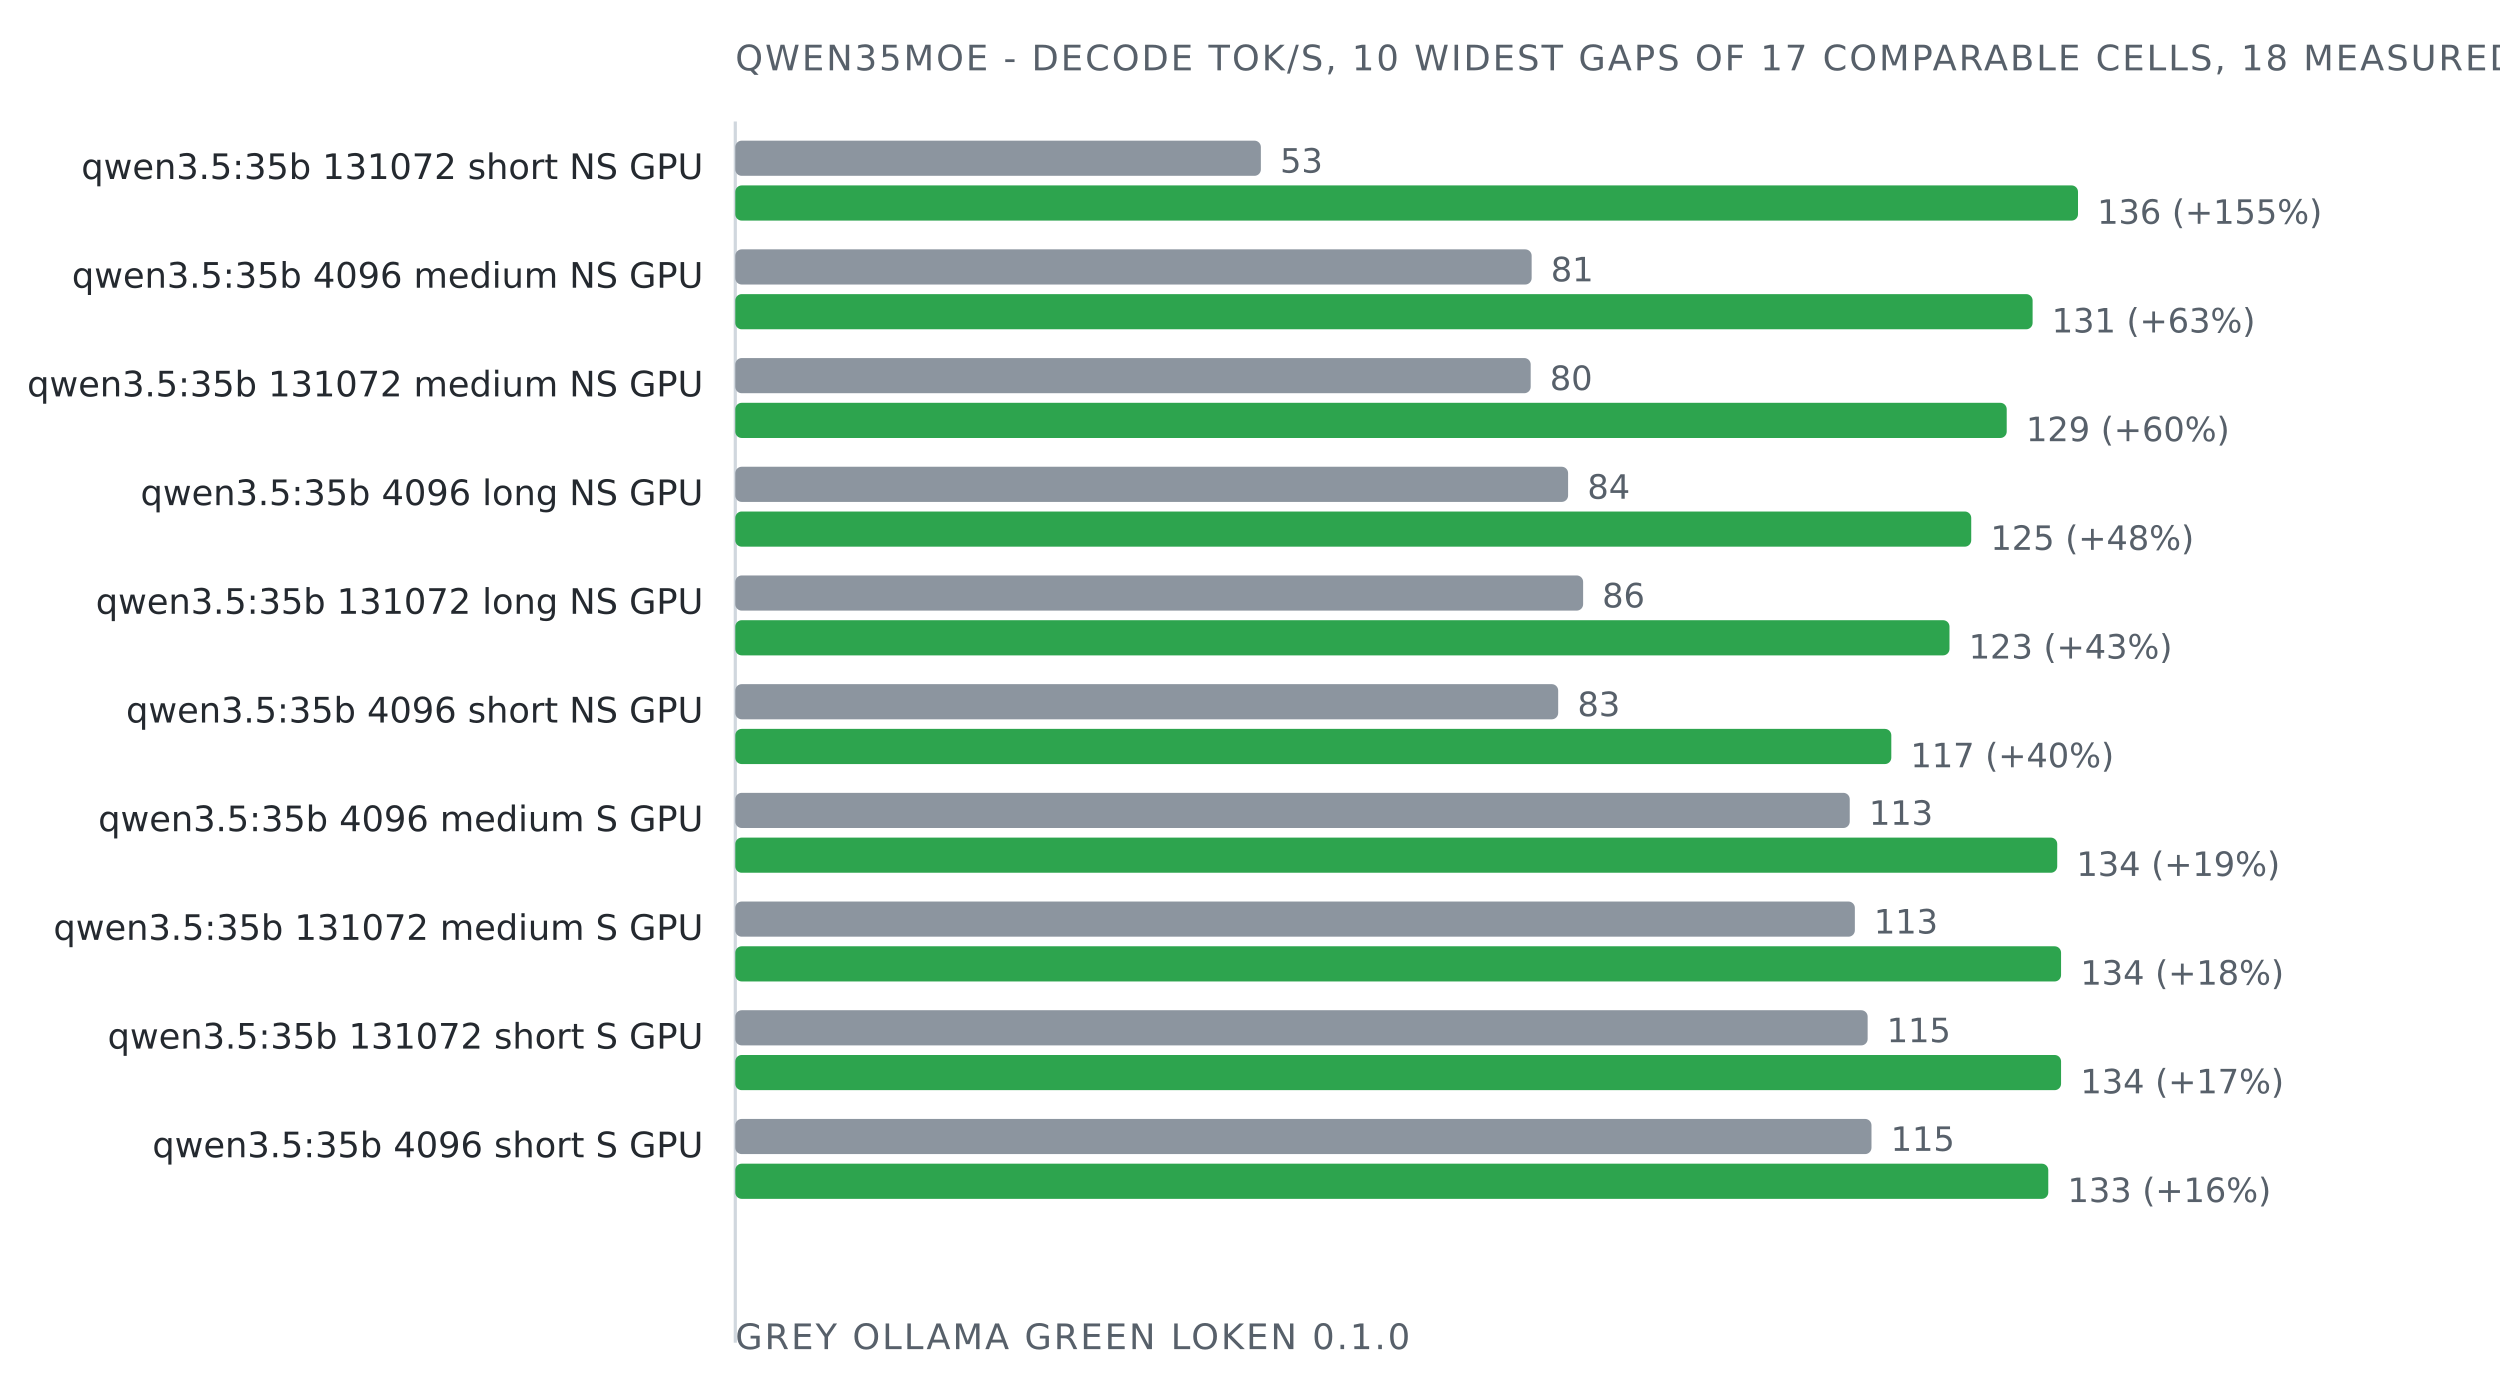
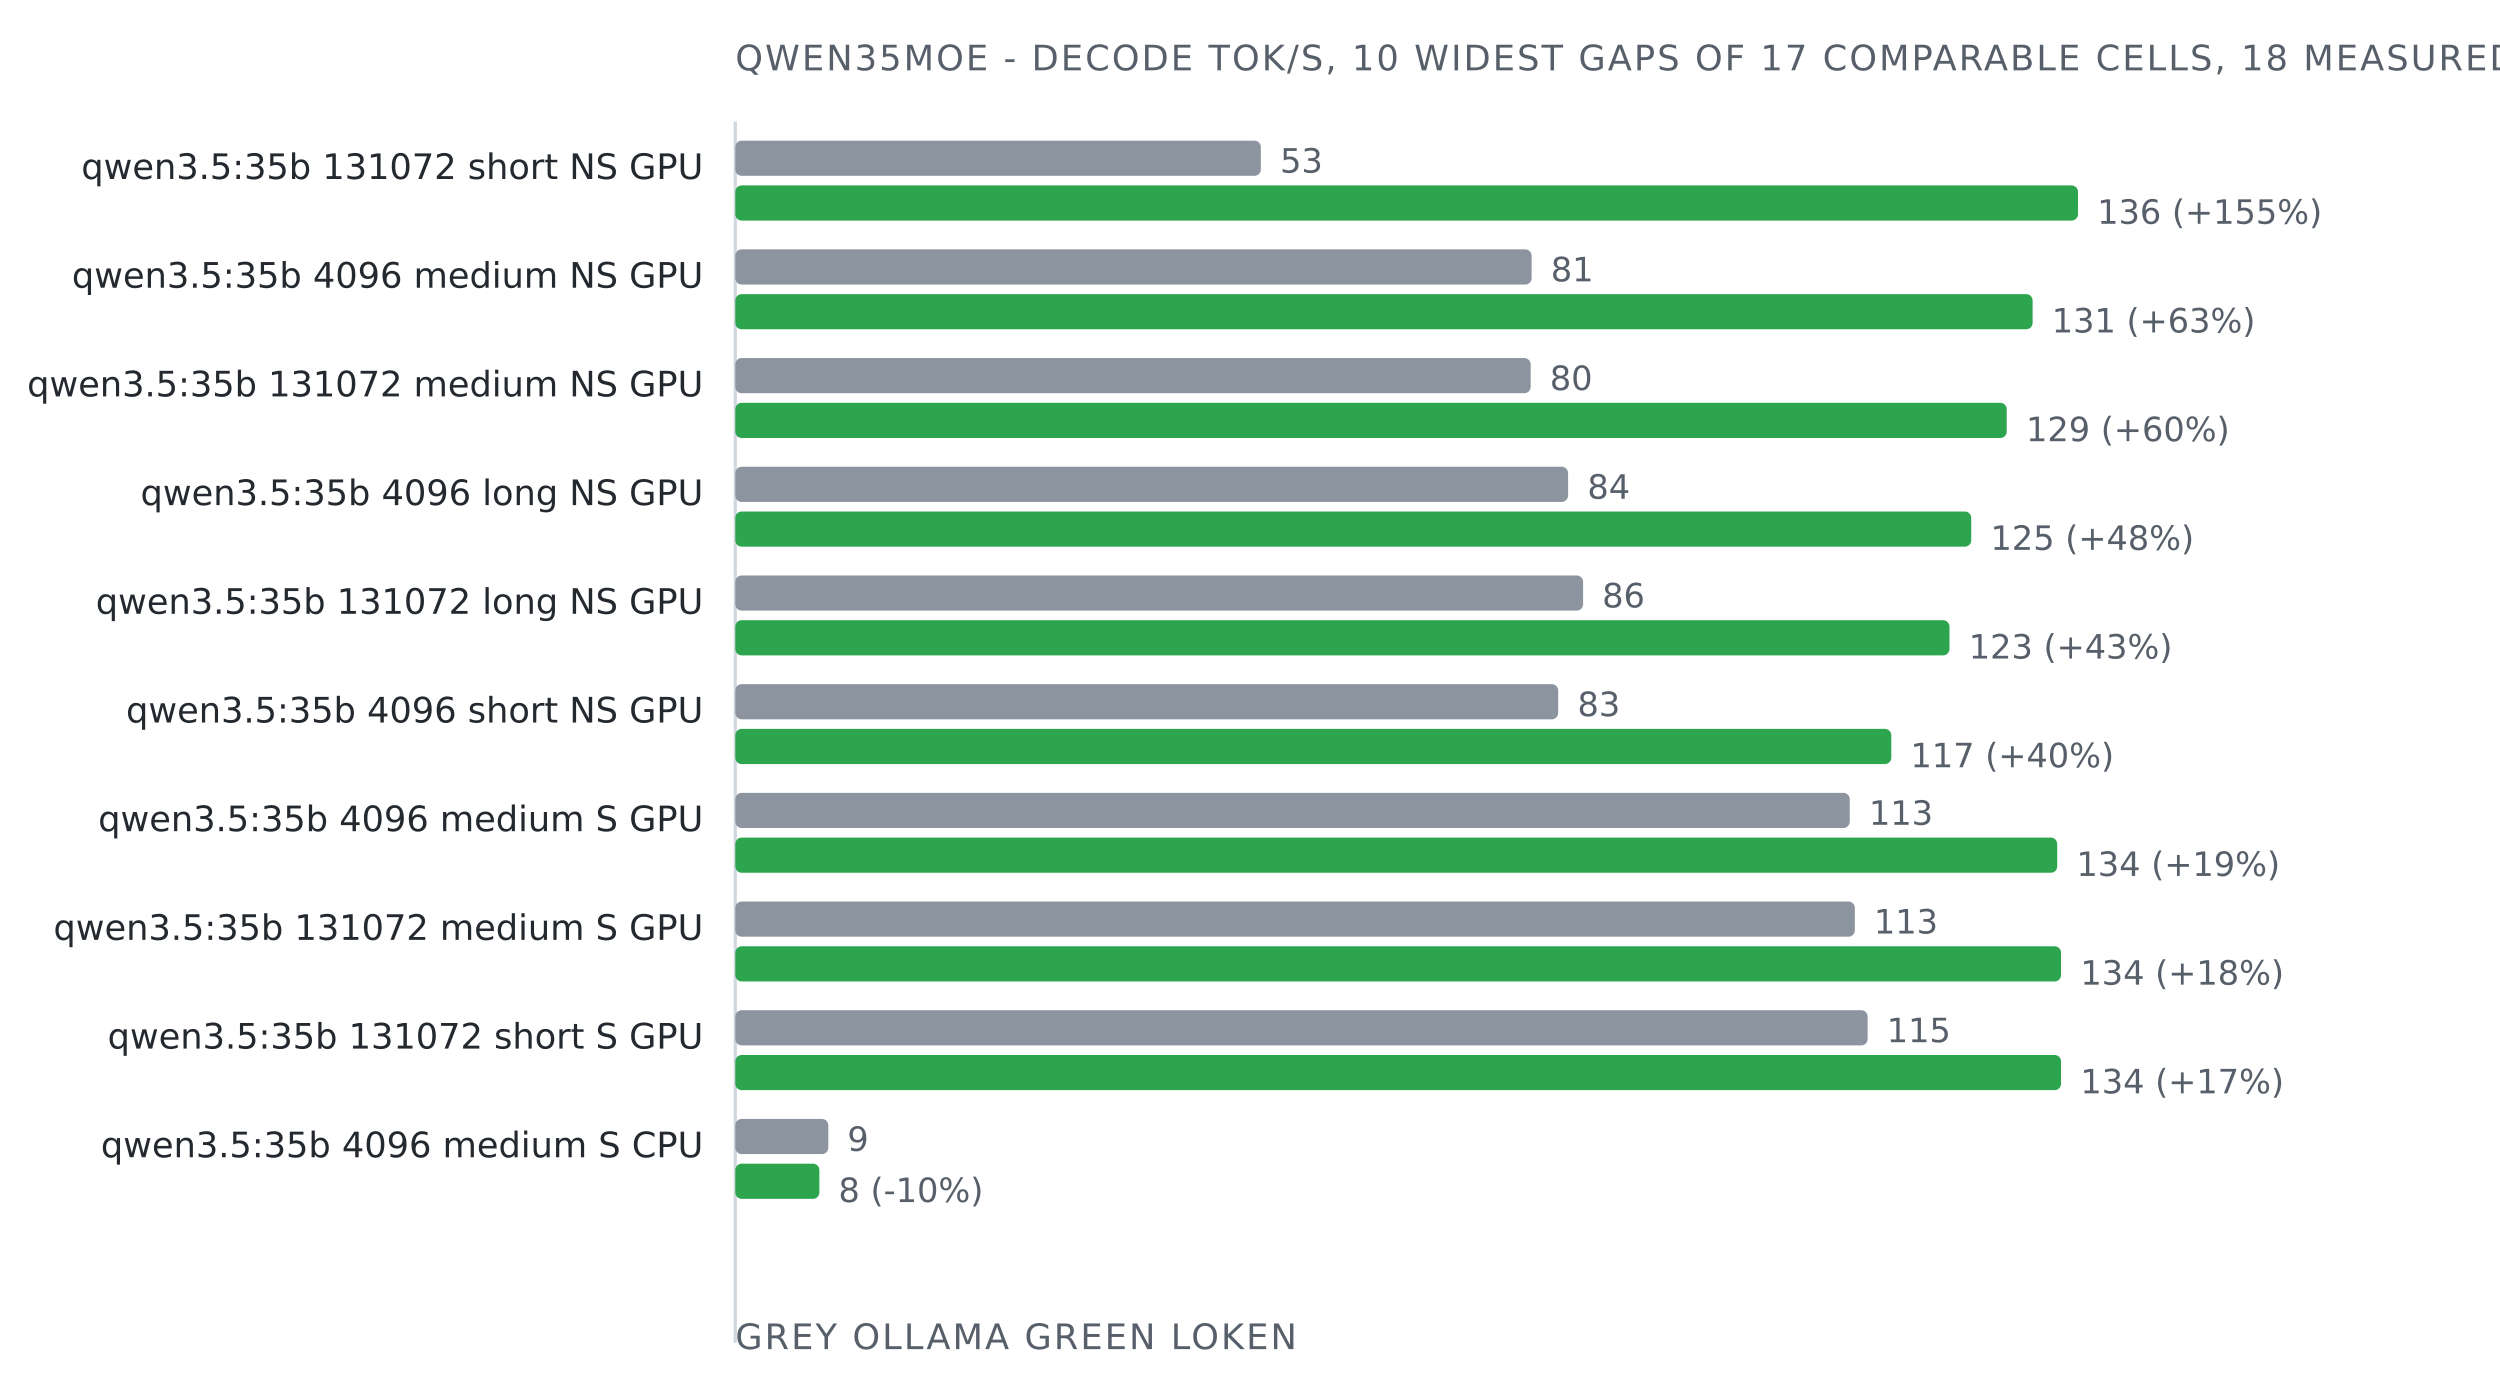
<svg xmlns="http://www.w3.org/2000/svg" width="782" height="436" viewBox="0 0 782 436" font-family="DejaVu Sans, Liberation Sans, Helvetica, Arial, sans-serif">
  <style>.t{fill:#57606a;font-size:10.5px}.m{fill:#24292f;font-size:11px}.h{fill:#57606a;font-size:11px;letter-spacing:.06em}.o{fill:#8c959f}.l{fill:#2da44e}.ax{stroke:#d0d7de;stroke-width:1}@media (prefers-color-scheme:dark){.t,.h{fill:#8b949e}.m{fill:#e6edf3}.o{fill:#6e7681}.l{fill:#3fb950}.ax{stroke:#30363d}}</style>
  <text class="h" x="230" y="22">QWEN35MOE - DECODE TOK/S, 10 WIDEST GAPS OF 17 COMPARABLE CELLS, 18 MEASURED</text>
  <line class="ax" x1="230" y1="38" x2="230" y2="420" />
  <text class="m" x="220" y="56" text-anchor="end">qwen3.5:35b 131072 short NS GPU</text>
  <rect class="o" x="230" y="44" width="164.4" height="11" rx="2" />
  <rect class="l" x="230" y="58" width="420.0" height="11" rx="2" />
  <text class="t" x="400.415" y="54">53</text>
  <text class="t" x="656.0" y="70">136  (+155%)</text>
  <text class="m" x="220" y="90" text-anchor="end">qwen3.5:35b 4096 medium NS GPU</text>
  <rect class="o" x="230" y="78" width="249.1" height="11" rx="2" />
  <rect class="l" x="230" y="92" width="405.8" height="11" rx="2" />
  <text class="t" x="485.095" y="88">81</text>
  <text class="t" x="641.784" y="104">131  (+63%)</text>
  <text class="m" x="220" y="124" text-anchor="end">qwen3.5:35b 131072 medium NS GPU</text>
  <rect class="o" x="230" y="112" width="248.8" height="11" rx="2" />
  <rect class="l" x="230" y="126" width="397.7" height="11" rx="2" />
  <text class="t" x="484.786" y="122">80</text>
  <text class="t" x="633.748" y="138">129  (+60%)</text>
  <text class="m" x="220" y="158" text-anchor="end">qwen3.5:35b 4096 long NS GPU</text>
  <rect class="o" x="230" y="146" width="260.5" height="11" rx="2" />
  <rect class="l" x="230" y="160" width="386.6" height="11" rx="2" />
  <text class="t" x="496.53" y="156">84</text>
  <text class="t" x="622.623" y="172">125  (+48%)</text>
  <text class="m" x="220" y="192" text-anchor="end">qwen3.5:35b 131072 long NS GPU</text>
  <rect class="o" x="230" y="180" width="265.2" height="11" rx="2" />
  <rect class="l" x="230" y="194" width="379.8" height="11" rx="2" />
  <text class="t" x="501.166" y="190">86</text>
  <text class="t" x="615.823" y="206">123  (+43%)</text>
  <text class="m" x="220" y="226" text-anchor="end">qwen3.5:35b 4096 short NS GPU</text>
  <rect class="o" x="230" y="214" width="257.4" height="11" rx="2" />
  <rect class="l" x="230" y="228" width="361.6" height="11" rx="2" />
  <text class="t" x="493.439" y="224">83</text>
  <text class="t" x="597.589" y="240">117  (+40%)</text>
  <text class="m" x="220" y="260" text-anchor="end">qwen3.5:35b 4096 medium S GPU</text>
  <rect class="o" x="230" y="248" width="348.6" height="11" rx="2" />
  <rect class="l" x="230" y="262" width="413.5" height="11" rx="2" />
  <text class="t" x="584.609" y="258">113</text>
  <text class="t" x="649.51" y="274">134  (+19%)</text>
  <text class="m" x="220" y="294" text-anchor="end">qwen3.5:35b 131072 medium S GPU</text>
  <rect class="o" x="230" y="282" width="350.2" height="11" rx="2" />
  <rect class="l" x="230" y="296" width="414.7" height="11" rx="2" />
  <text class="t" x="586.155" y="292">113</text>
  <text class="t" x="650.746" y="308">134  (+18%)</text>
  <text class="m" x="220" y="328" text-anchor="end">qwen3.5:35b 131072 short S GPU</text>
  <rect class="o" x="230" y="316" width="354.2" height="11" rx="2" />
  <rect class="l" x="230" y="330" width="414.7" height="11" rx="2" />
  <text class="t" x="590.172" y="326">115</text>
  <text class="t" x="650.746" y="342">134  (+17%)</text>
-   <text class="m" x="220" y="362" text-anchor="end">qwen3.5:35b 4096 short S GPU</text>
-   <rect class="o" x="230" y="350" width="355.4" height="11" rx="2" />
-   <rect class="l" x="230" y="364" width="410.7" height="11" rx="2" />
-   <text class="t" x="591.408" y="360">115</text>
-   <text class="t" x="646.728" y="376">133  (+16%)</text>
-   <text class="h" x="230" y="422">GREY OLLAMA   GREEN LOKEN 0.1.0</text>
+   <text class="m" x="220" y="362" text-anchor="end">qwen3.5:35b 4096 medium S CPU</text>
+   <rect class="o" x="230" y="350" width="29.1" height="11" rx="2" />
+   <rect class="l" x="230" y="364" width="26.3" height="11" rx="2" />
+   <text class="t" x="265.051" y="360">9</text>
+   <text class="t" x="262.269" y="376">8  (-10%)</text>
+   <text class="h" x="230" y="422">GREY OLLAMA   GREEN LOKEN</text>
</svg>
